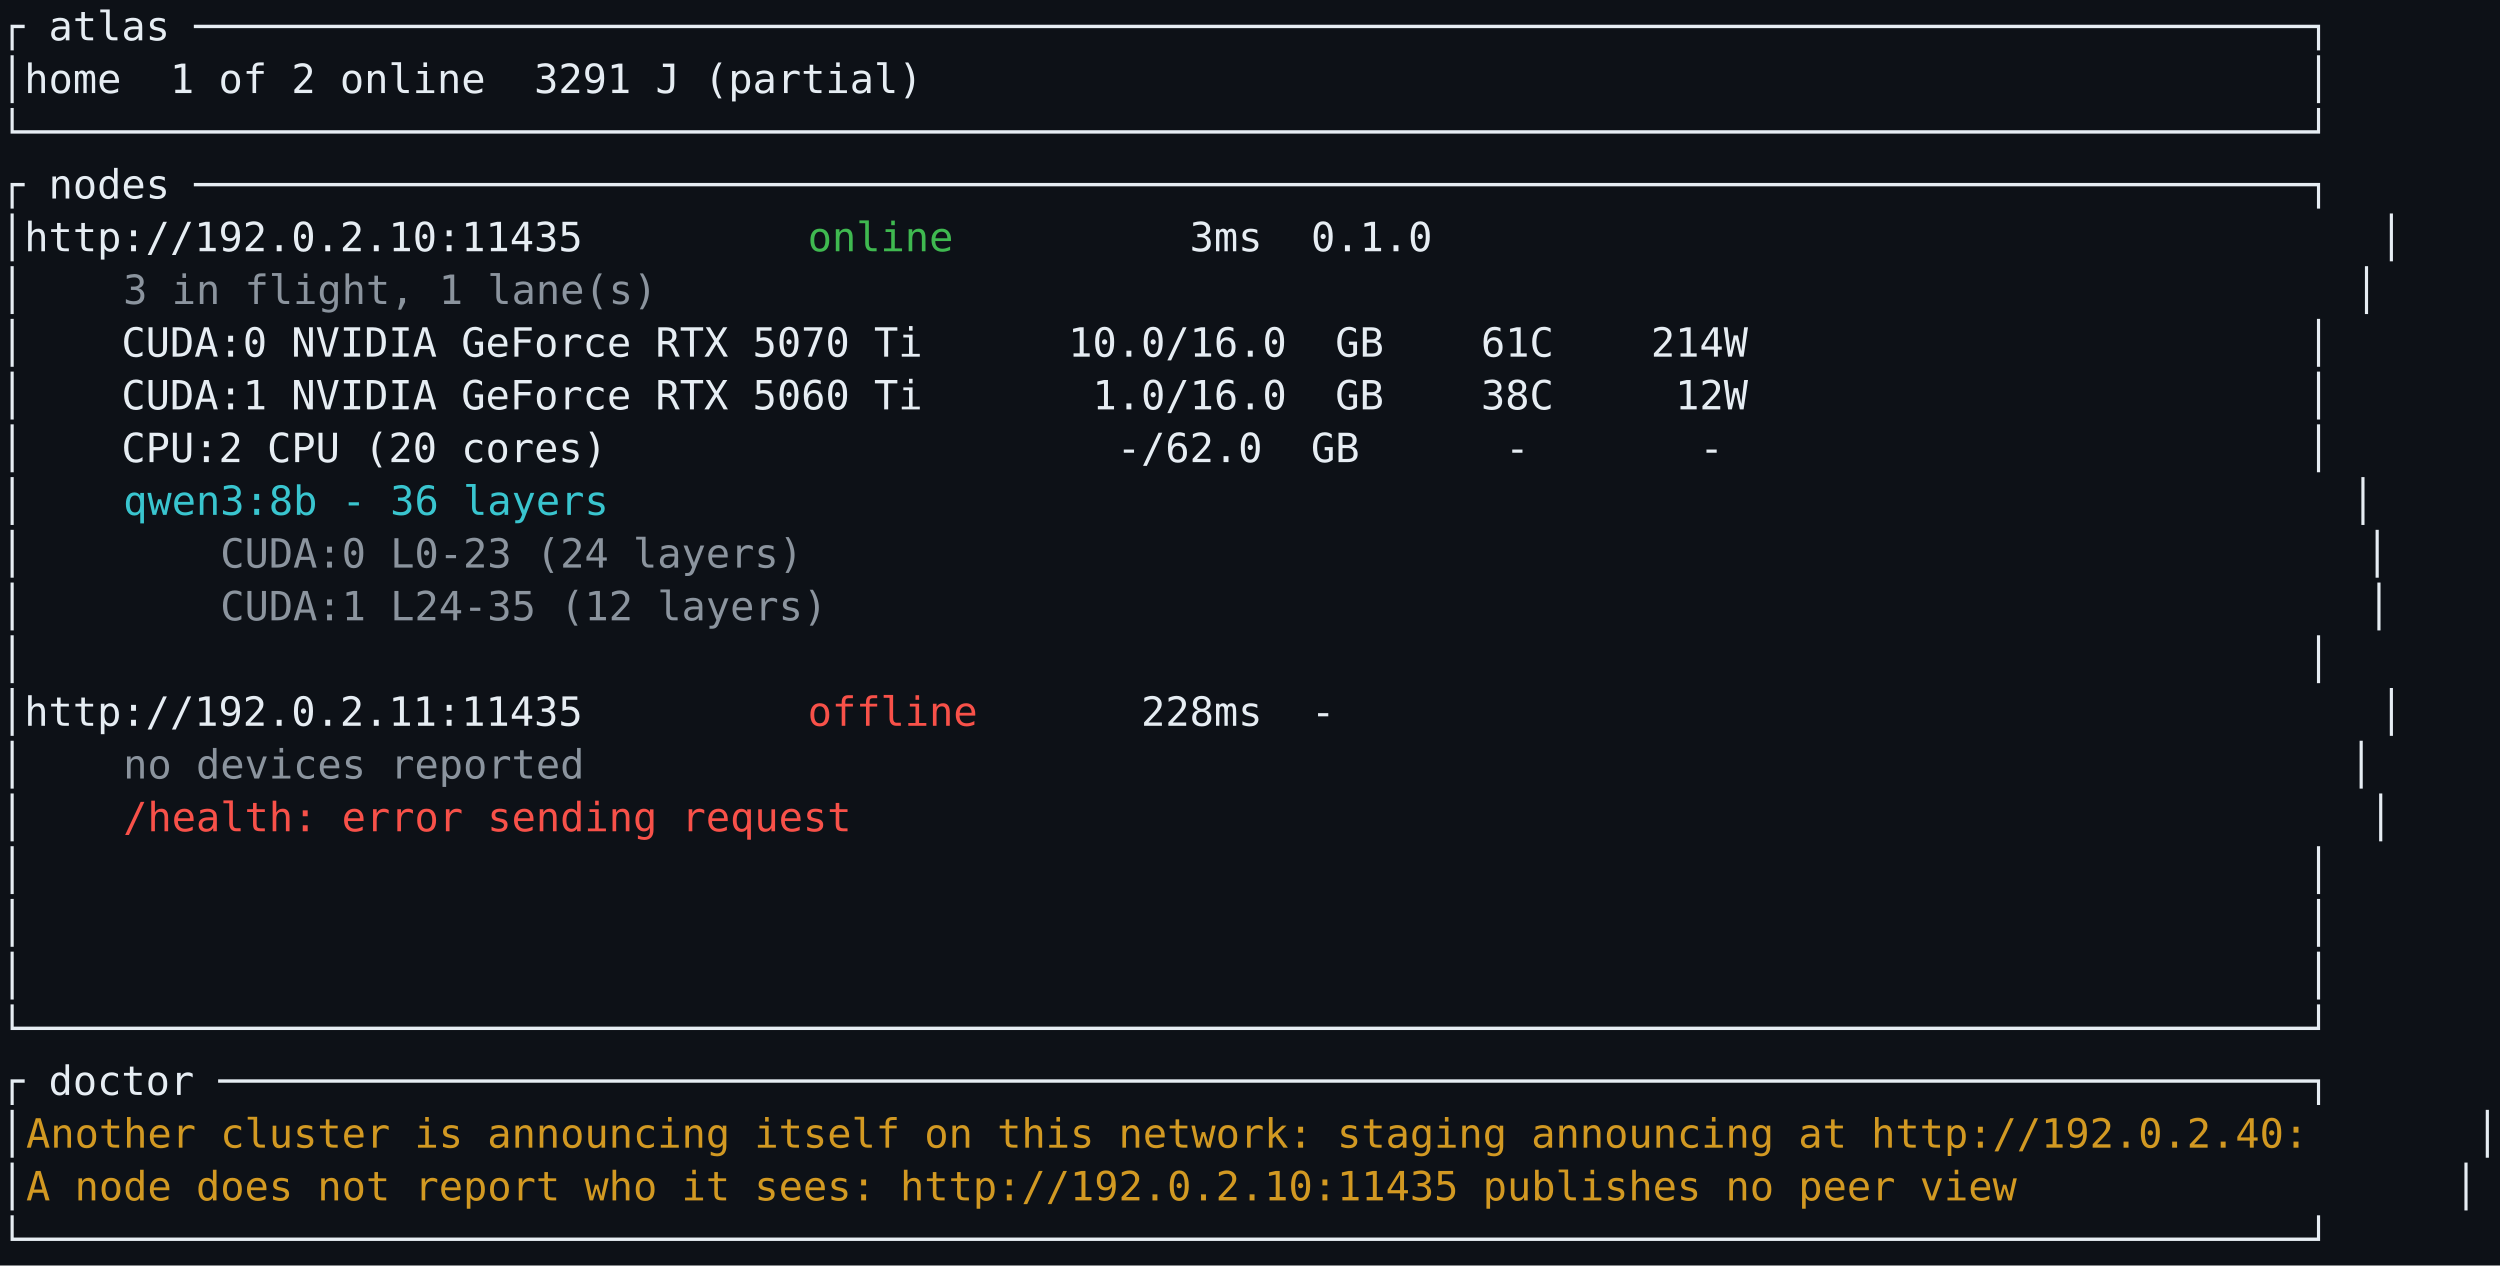
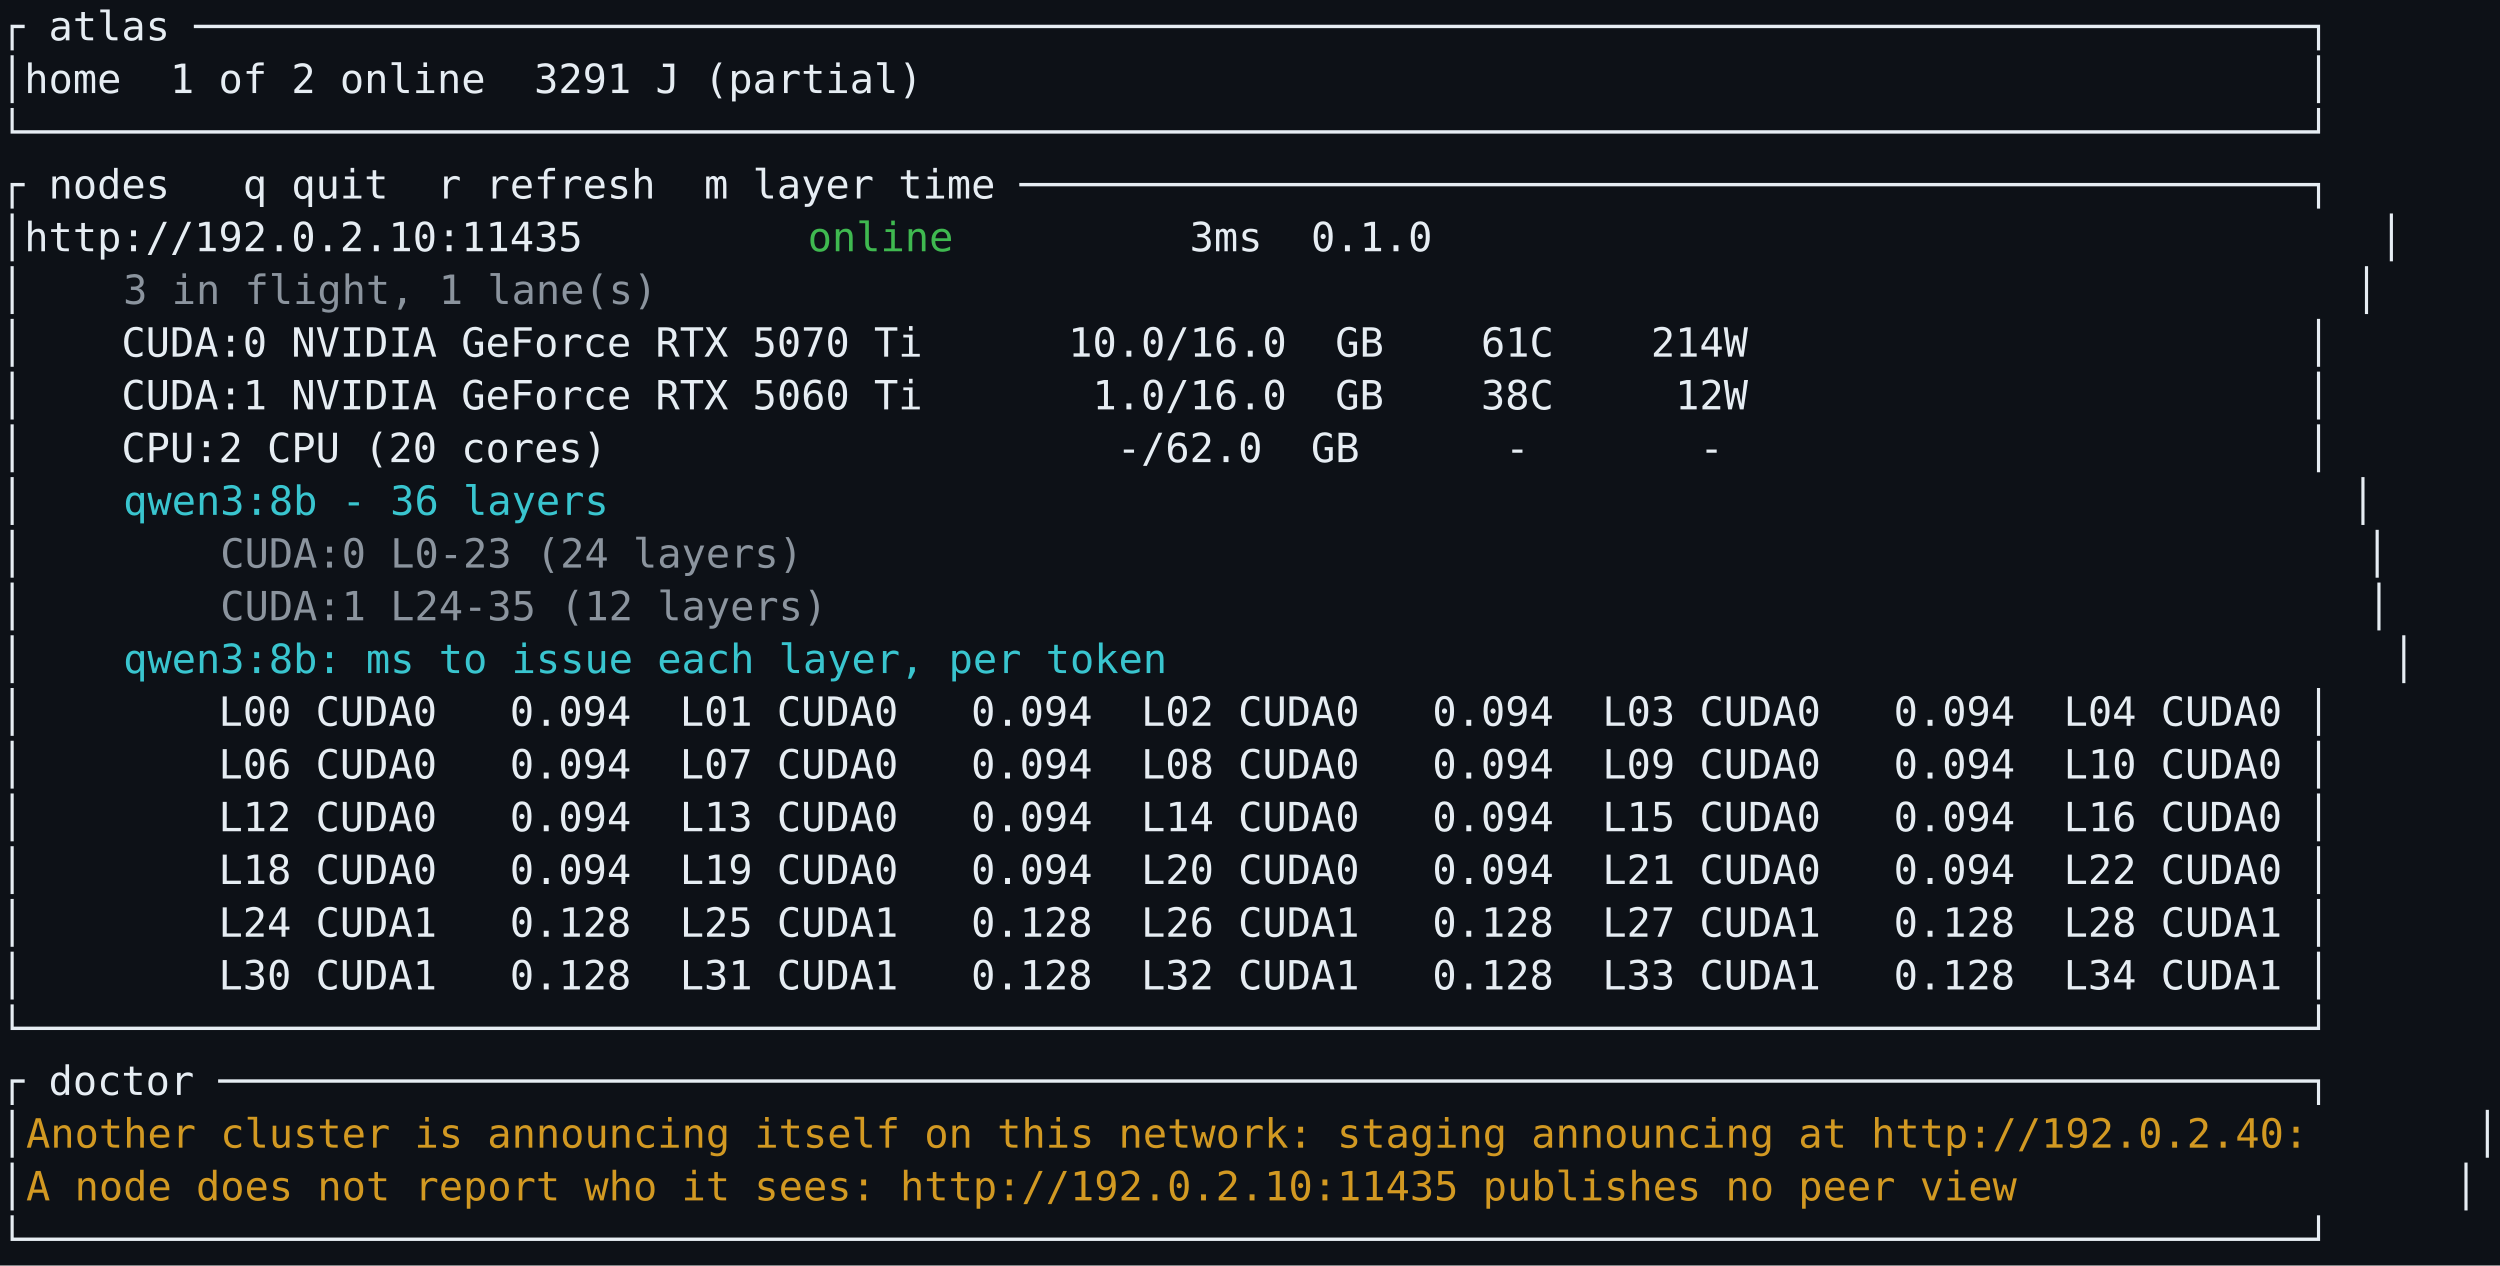
<svg xmlns="http://www.w3.org/2000/svg" width="806" height="408" viewBox="0 0 806 408" font-family="DejaVu Sans Mono, monospace" font-size="13">
  <rect width="100%" height="100%" fill="#0d1117" />
  <text x="0.0" y="13.0" fill="#e6edf3" textLength="806.4" lengthAdjust="spacingAndGlyphs" xml:space="preserve">┌ atlas ───────────────────────────────────────────────────────────────────────────────────────┐</text>
  <text x="0.0" y="30.0" fill="#e6edf3" textLength="806.4" lengthAdjust="spacingAndGlyphs" xml:space="preserve">│home  1 of 2 online  3291 J (partial)                                                         │</text>
  <text x="0.0" y="47.0" fill="#e6edf3" textLength="806.4" lengthAdjust="spacingAndGlyphs" xml:space="preserve">└──────────────────────────────────────────────────────────────────────────────────────────────┘</text>
-   <text x="0.0" y="64.0" fill="#e6edf3" textLength="806.4" lengthAdjust="spacingAndGlyphs" xml:space="preserve">┌ nodes ───────────────────────────────────────────────────────────────────────────────────────┐</text>
+   <text x="0.0" y="64.0" fill="#e6edf3" textLength="806.4" lengthAdjust="spacingAndGlyphs" xml:space="preserve">┌ nodes   q quit  r refresh  m layer time ─────────────────────────────────────────────────────┐</text>
  <text x="0.0" y="81.0" fill="#e6edf3" textLength="260.4" lengthAdjust="spacingAndGlyphs" xml:space="preserve">│http://192.0.2.10:11435       </text>
  <text x="260.4" y="81.0" fill="#3fb950" textLength="84.0" lengthAdjust="spacingAndGlyphs" xml:space="preserve">online    </text>
  <text x="344.4" y="81.0" fill="#e6edf3" textLength="462.0" lengthAdjust="spacingAndGlyphs" xml:space="preserve">     3ms  0.1.0                                       │</text>
  <text x="0.0" y="98.0" fill="#e6edf3" textLength="8.4" lengthAdjust="spacingAndGlyphs" xml:space="preserve">│</text>
  <text x="8.4" y="98.0" fill="#8b949e" textLength="218.4" lengthAdjust="spacingAndGlyphs" xml:space="preserve">    3 in flight, 1 lane(s)</text>
  <text x="226.8" y="98.0" fill="#e6edf3" textLength="579.6" lengthAdjust="spacingAndGlyphs" xml:space="preserve">                                                                    │</text>
  <text x="0.0" y="115.0" fill="#e6edf3" textLength="806.4" lengthAdjust="spacingAndGlyphs" xml:space="preserve">│    CUDA:0 NVIDIA GeForce RTX 5070 Ti      10.0/16.0  GB    61C    214W                       │</text>
  <text x="0.0" y="132.0" fill="#e6edf3" textLength="806.4" lengthAdjust="spacingAndGlyphs" xml:space="preserve">│    CUDA:1 NVIDIA GeForce RTX 5060 Ti       1.0/16.0  GB    38C     12W                       │</text>
  <text x="0.0" y="149.0" fill="#e6edf3" textLength="806.4" lengthAdjust="spacingAndGlyphs" xml:space="preserve">│    CPU:2 CPU (20 cores)                     -/62.0  GB      -       -                        │</text>
  <text x="0.0" y="166.0" fill="#e6edf3" textLength="8.4" lengthAdjust="spacingAndGlyphs" xml:space="preserve">│</text>
  <text x="8.4" y="166.0" fill="#39c5cf" textLength="201.6" lengthAdjust="spacingAndGlyphs" xml:space="preserve">    qwen3:8b - 36 layers</text>
  <text x="210.0" y="166.0" fill="#e6edf3" textLength="596.4" lengthAdjust="spacingAndGlyphs" xml:space="preserve">                                                                      │</text>
  <text x="0.0" y="183.0" fill="#e6edf3" textLength="8.4" lengthAdjust="spacingAndGlyphs" xml:space="preserve">│</text>
  <text x="8.4" y="183.0" fill="#8b949e" textLength="268.8" lengthAdjust="spacingAndGlyphs" xml:space="preserve">        CUDA:0 L0-23 (24 layers)</text>
  <text x="277.2" y="183.0" fill="#e6edf3" textLength="529.2" lengthAdjust="spacingAndGlyphs" xml:space="preserve">                                                              │</text>
  <text x="0.0" y="200.0" fill="#e6edf3" textLength="8.4" lengthAdjust="spacingAndGlyphs" xml:space="preserve">│</text>
  <text x="8.4" y="200.0" fill="#8b949e" textLength="277.2" lengthAdjust="spacingAndGlyphs" xml:space="preserve">        CUDA:1 L24-35 (12 layers)</text>
  <text x="285.6" y="200.0" fill="#e6edf3" textLength="520.8" lengthAdjust="spacingAndGlyphs" xml:space="preserve">                                                             │</text>
-   <text x="0.0" y="217.0" fill="#e6edf3" textLength="806.4" lengthAdjust="spacingAndGlyphs" xml:space="preserve">│                                                                                              │</text>
-   <text x="0.0" y="234.0" fill="#e6edf3" textLength="260.4" lengthAdjust="spacingAndGlyphs" xml:space="preserve">│http://192.0.2.11:11435       </text>
-   <text x="260.4" y="234.0" fill="#f85149" textLength="84.0" lengthAdjust="spacingAndGlyphs" xml:space="preserve">offline   </text>
-   <text x="344.4" y="234.0" fill="#e6edf3" textLength="462.0" lengthAdjust="spacingAndGlyphs" xml:space="preserve">   228ms  -                                           │</text>
-   <text x="0.0" y="251.0" fill="#e6edf3" textLength="8.4" lengthAdjust="spacingAndGlyphs" xml:space="preserve">│</text>
-   <text x="8.4" y="251.0" fill="#8b949e" textLength="193.2" lengthAdjust="spacingAndGlyphs" xml:space="preserve">    no devices reported</text>
-   <text x="201.6" y="251.0" fill="#e6edf3" textLength="604.8" lengthAdjust="spacingAndGlyphs" xml:space="preserve">                                                                       │</text>
-   <text x="0.0" y="268.0" fill="#e6edf3" textLength="8.4" lengthAdjust="spacingAndGlyphs" xml:space="preserve">│</text>
-   <text x="8.4" y="268.0" fill="#f85149" textLength="285.6" lengthAdjust="spacingAndGlyphs" xml:space="preserve">    /health: error sending request</text>
-   <text x="294.0" y="268.0" fill="#e6edf3" textLength="512.4" lengthAdjust="spacingAndGlyphs" xml:space="preserve">                                                            │</text>
-   <text x="0.0" y="285.0" fill="#e6edf3" textLength="806.4" lengthAdjust="spacingAndGlyphs" xml:space="preserve">│                                                                                              │</text>
-   <text x="0.0" y="302.0" fill="#e6edf3" textLength="806.4" lengthAdjust="spacingAndGlyphs" xml:space="preserve">│                                                                                              │</text>
-   <text x="0.0" y="319.0" fill="#e6edf3" textLength="806.4" lengthAdjust="spacingAndGlyphs" xml:space="preserve">│                                                                                              │</text>
+   <text x="0.0" y="217.0" fill="#e6edf3" textLength="8.4" lengthAdjust="spacingAndGlyphs" xml:space="preserve">│</text>
+   <text x="8.4" y="217.0" fill="#39c5cf" textLength="394.8" lengthAdjust="spacingAndGlyphs" xml:space="preserve">    qwen3:8b: ms to issue each layer, per token</text>
+   <text x="403.2" y="217.0" fill="#e6edf3" textLength="403.2" lengthAdjust="spacingAndGlyphs" xml:space="preserve">                                               │</text>
+   <text x="0.0" y="234.0" fill="#e6edf3" textLength="806.4" lengthAdjust="spacingAndGlyphs" xml:space="preserve">│        L00 CUDA0   0.094  L01 CUDA0   0.094  L02 CUDA0   0.094  L03 CUDA0   0.094  L04 CUDA0 │</text>
+   <text x="0.0" y="251.0" fill="#e6edf3" textLength="806.4" lengthAdjust="spacingAndGlyphs" xml:space="preserve">│        L06 CUDA0   0.094  L07 CUDA0   0.094  L08 CUDA0   0.094  L09 CUDA0   0.094  L10 CUDA0 │</text>
+   <text x="0.0" y="268.0" fill="#e6edf3" textLength="806.4" lengthAdjust="spacingAndGlyphs" xml:space="preserve">│        L12 CUDA0   0.094  L13 CUDA0   0.094  L14 CUDA0   0.094  L15 CUDA0   0.094  L16 CUDA0 │</text>
+   <text x="0.0" y="285.0" fill="#e6edf3" textLength="806.4" lengthAdjust="spacingAndGlyphs" xml:space="preserve">│        L18 CUDA0   0.094  L19 CUDA0   0.094  L20 CUDA0   0.094  L21 CUDA0   0.094  L22 CUDA0 │</text>
+   <text x="0.0" y="302.0" fill="#e6edf3" textLength="806.4" lengthAdjust="spacingAndGlyphs" xml:space="preserve">│        L24 CUDA1   0.128  L25 CUDA1   0.128  L26 CUDA1   0.128  L27 CUDA1   0.128  L28 CUDA1 │</text>
+   <text x="0.0" y="319.0" fill="#e6edf3" textLength="806.4" lengthAdjust="spacingAndGlyphs" xml:space="preserve">│        L30 CUDA1   0.128  L31 CUDA1   0.128  L32 CUDA1   0.128  L33 CUDA1   0.128  L34 CUDA1 │</text>
  <text x="0.0" y="336.0" fill="#e6edf3" textLength="806.4" lengthAdjust="spacingAndGlyphs" xml:space="preserve">└──────────────────────────────────────────────────────────────────────────────────────────────┘</text>
  <text x="0.0" y="353.0" fill="#e6edf3" textLength="806.4" lengthAdjust="spacingAndGlyphs" xml:space="preserve">┌ doctor ──────────────────────────────────────────────────────────────────────────────────────┐</text>
  <text x="0.0" y="370.0" fill="#e6edf3" textLength="8.4" lengthAdjust="spacingAndGlyphs" xml:space="preserve">│</text>
  <text x="8.4" y="370.0" fill="#d29922" textLength="789.6" lengthAdjust="spacingAndGlyphs" xml:space="preserve">Another cluster is announcing itself on this network: staging announcing at http://192.0.2.40:</text>
  <text x="798.0" y="370.0" fill="#e6edf3" textLength="8.4" lengthAdjust="spacingAndGlyphs" xml:space="preserve">│</text>
  <text x="0.0" y="387.0" fill="#e6edf3" textLength="8.4" lengthAdjust="spacingAndGlyphs" xml:space="preserve">│</text>
  <text x="8.4" y="387.0" fill="#d29922" textLength="688.8" lengthAdjust="spacingAndGlyphs" xml:space="preserve">A node does not report who it sees: http://192.0.2.10:11435 publishes no peer view</text>
  <text x="697.2" y="387.0" fill="#e6edf3" textLength="109.2" lengthAdjust="spacingAndGlyphs" xml:space="preserve">            │</text>
  <text x="0.0" y="404.0" fill="#e6edf3" textLength="806.4" lengthAdjust="spacingAndGlyphs" xml:space="preserve">└──────────────────────────────────────────────────────────────────────────────────────────────┘</text>
</svg>
